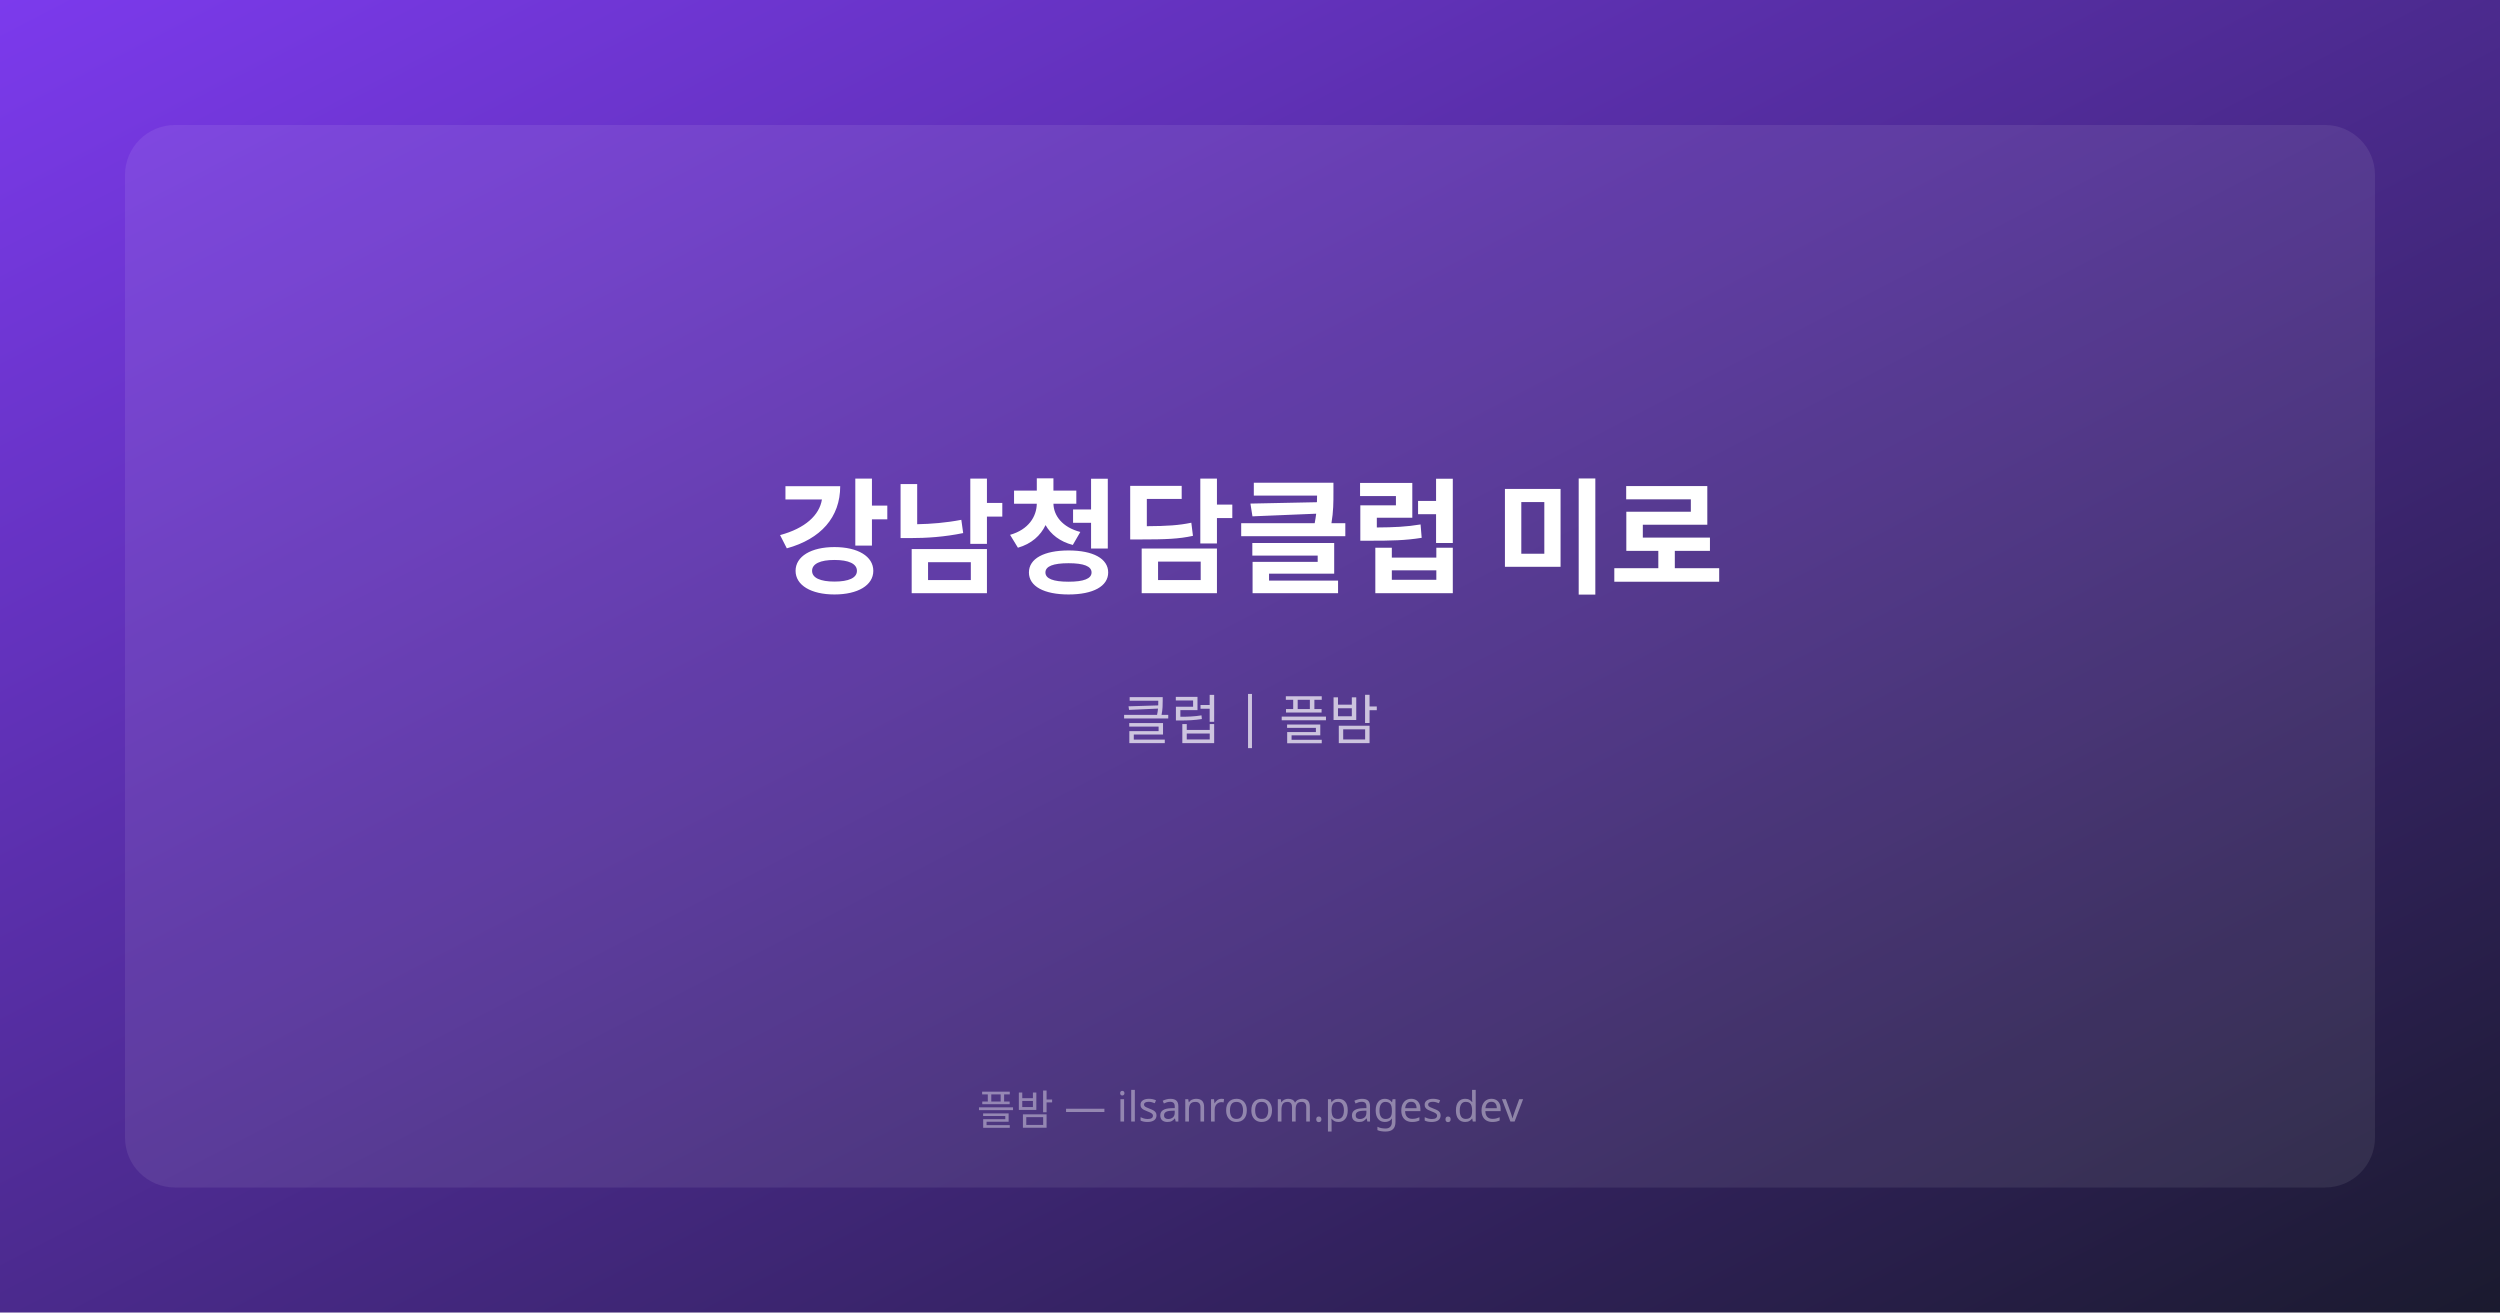
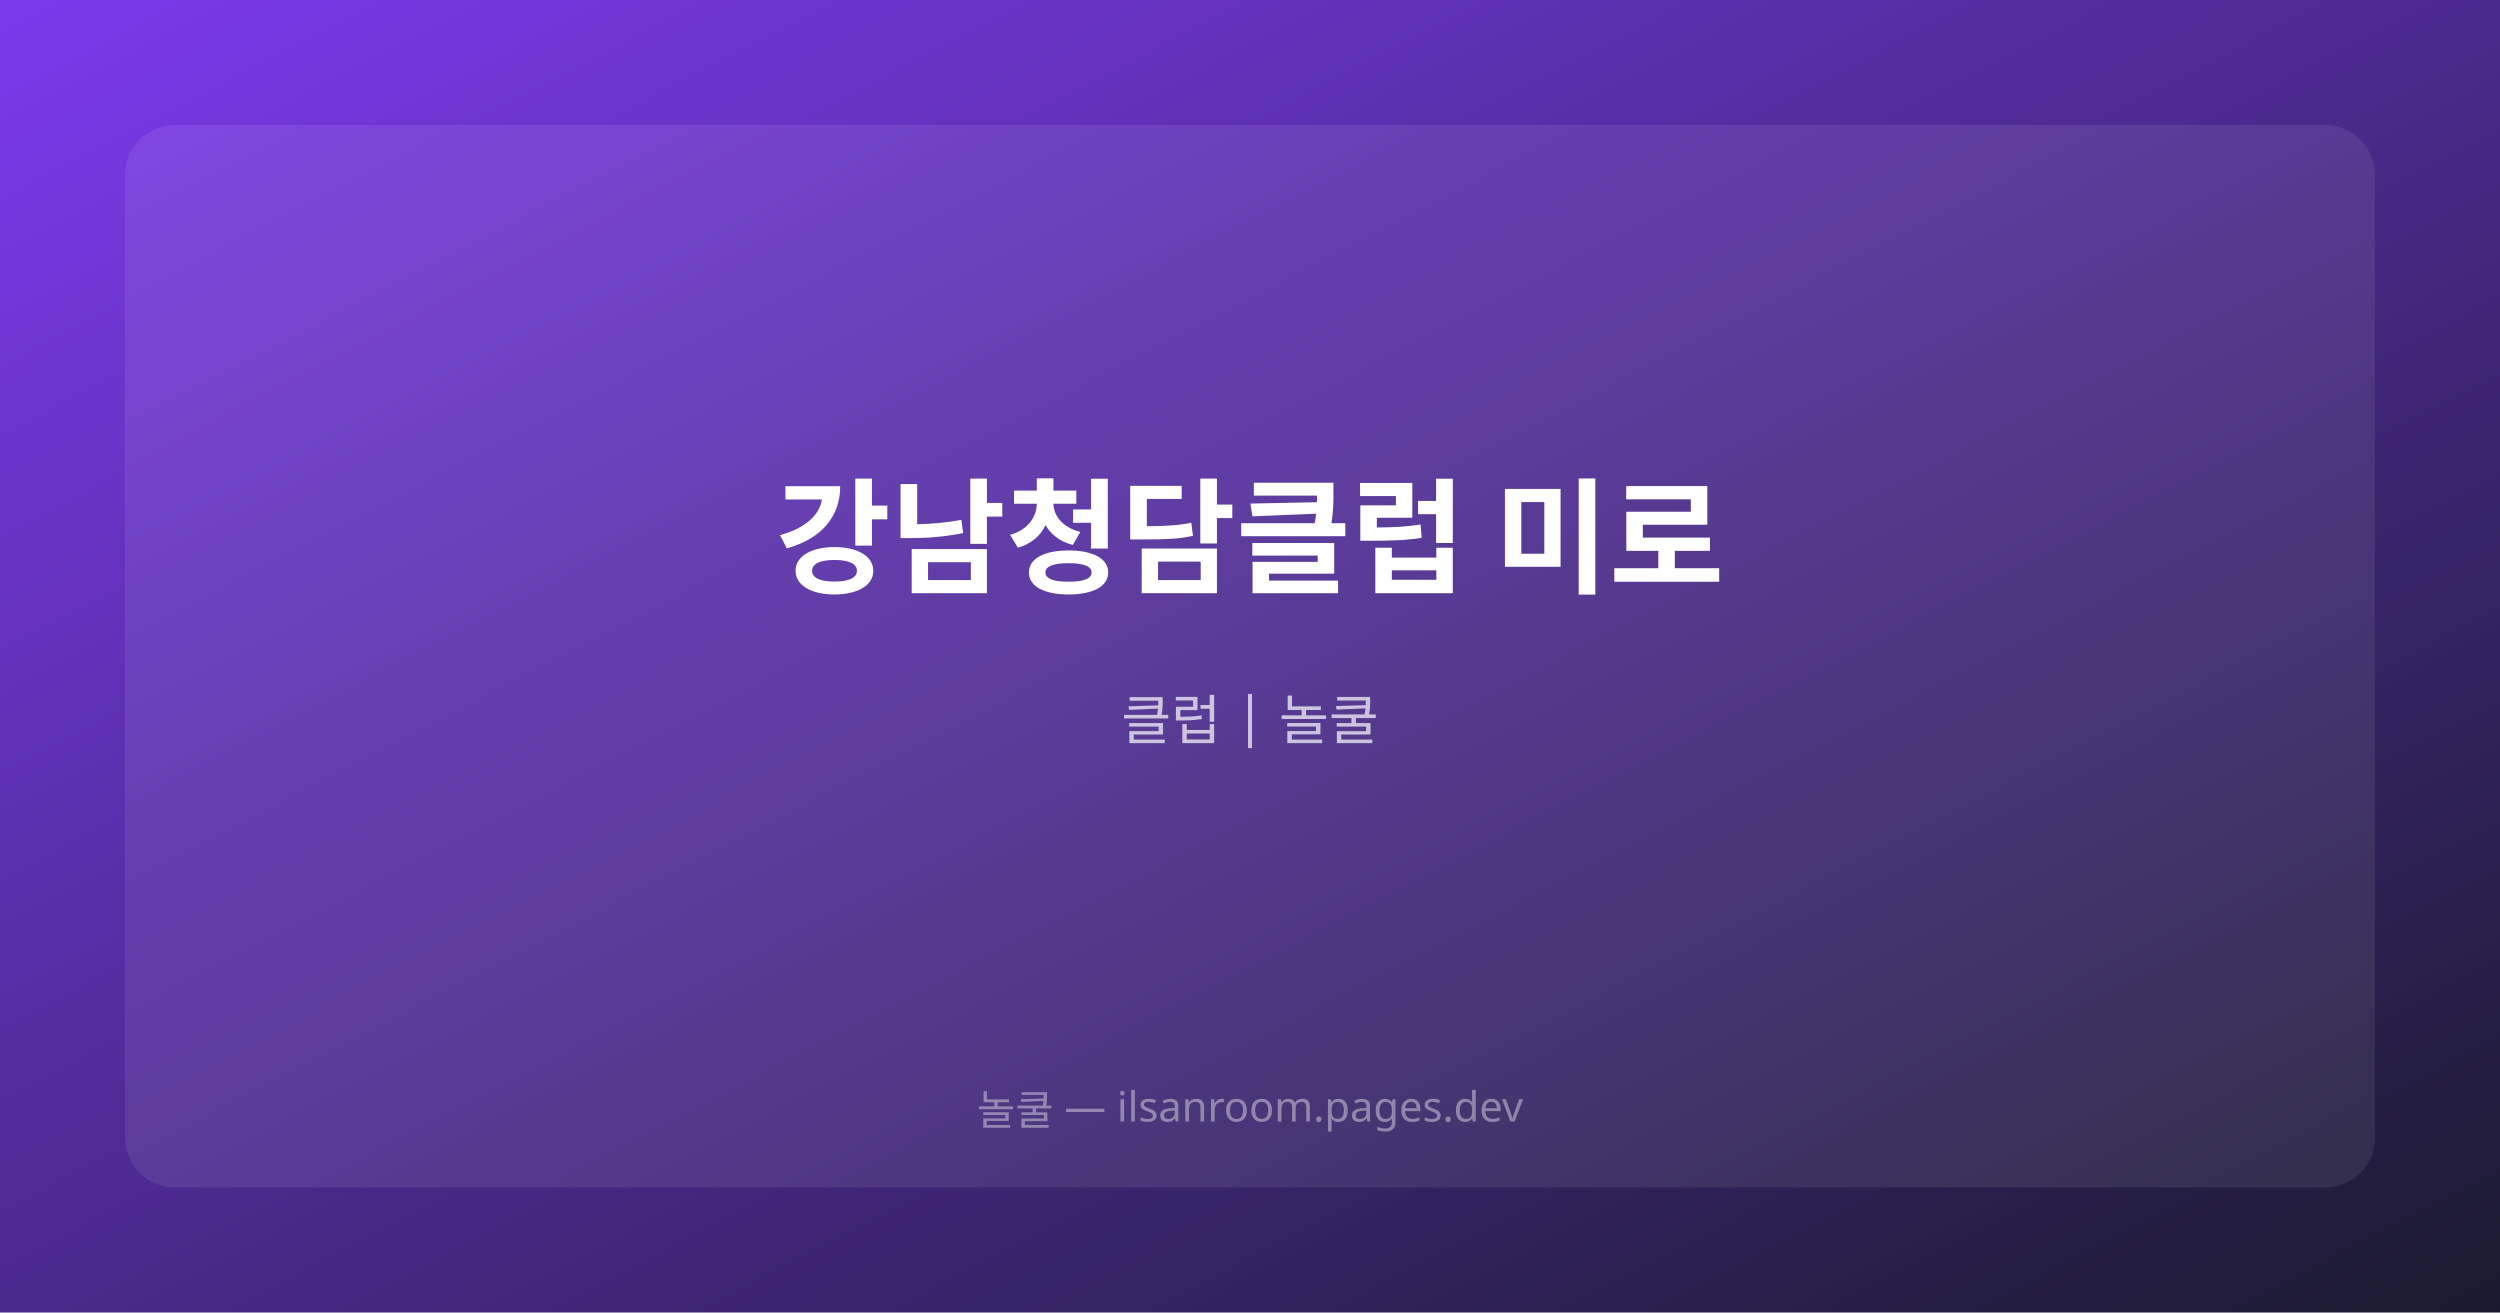
<svg xmlns="http://www.w3.org/2000/svg" width="1200" height="630" viewBox="0 0 1200 630">
  <defs>
    <linearGradient id="bg" x1="0%" y1="0%" x2="100%" y2="100%">
      <stop offset="0%" style="stop-color:#7C3AED;stop-opacity:1" />
      <stop offset="100%" style="stop-color:#1a1a2e;stop-opacity:1" />
    </linearGradient>
  </defs>
  <rect width="1200" height="630" fill="url(#bg)" />
  <rect x="60" y="60" width="1080" height="510" rx="24" fill="rgba(255,255,255,0.08)" />
  <text x="600" y="280" text-anchor="middle" font-family="sans-serif" font-size="60" font-weight="bold" fill="white">강남청담클럽 미로</text>
-   <text x="600" y="355" text-anchor="middle" font-family="sans-serif" font-size="26" fill="rgba(255,255,255,0.7)">클럽 | 플밤</text>
-   <text x="600" y="540" text-anchor="middle" font-family="sans-serif" font-size="20" fill="rgba(255,255,255,0.4)">플밤 — ilsanroom.pages.dev</text>
+   <text x="600" y="355" text-anchor="middle" font-family="sans-serif" font-size="26" fill="rgba(255,255,255,0.7)">클럽 | 놀쿨</text>
+   <text x="600" y="540" text-anchor="middle" font-family="sans-serif" font-size="20" fill="rgba(255,255,255,0.4)">놀쿨 — ilsanroom.pages.dev</text>
</svg>
